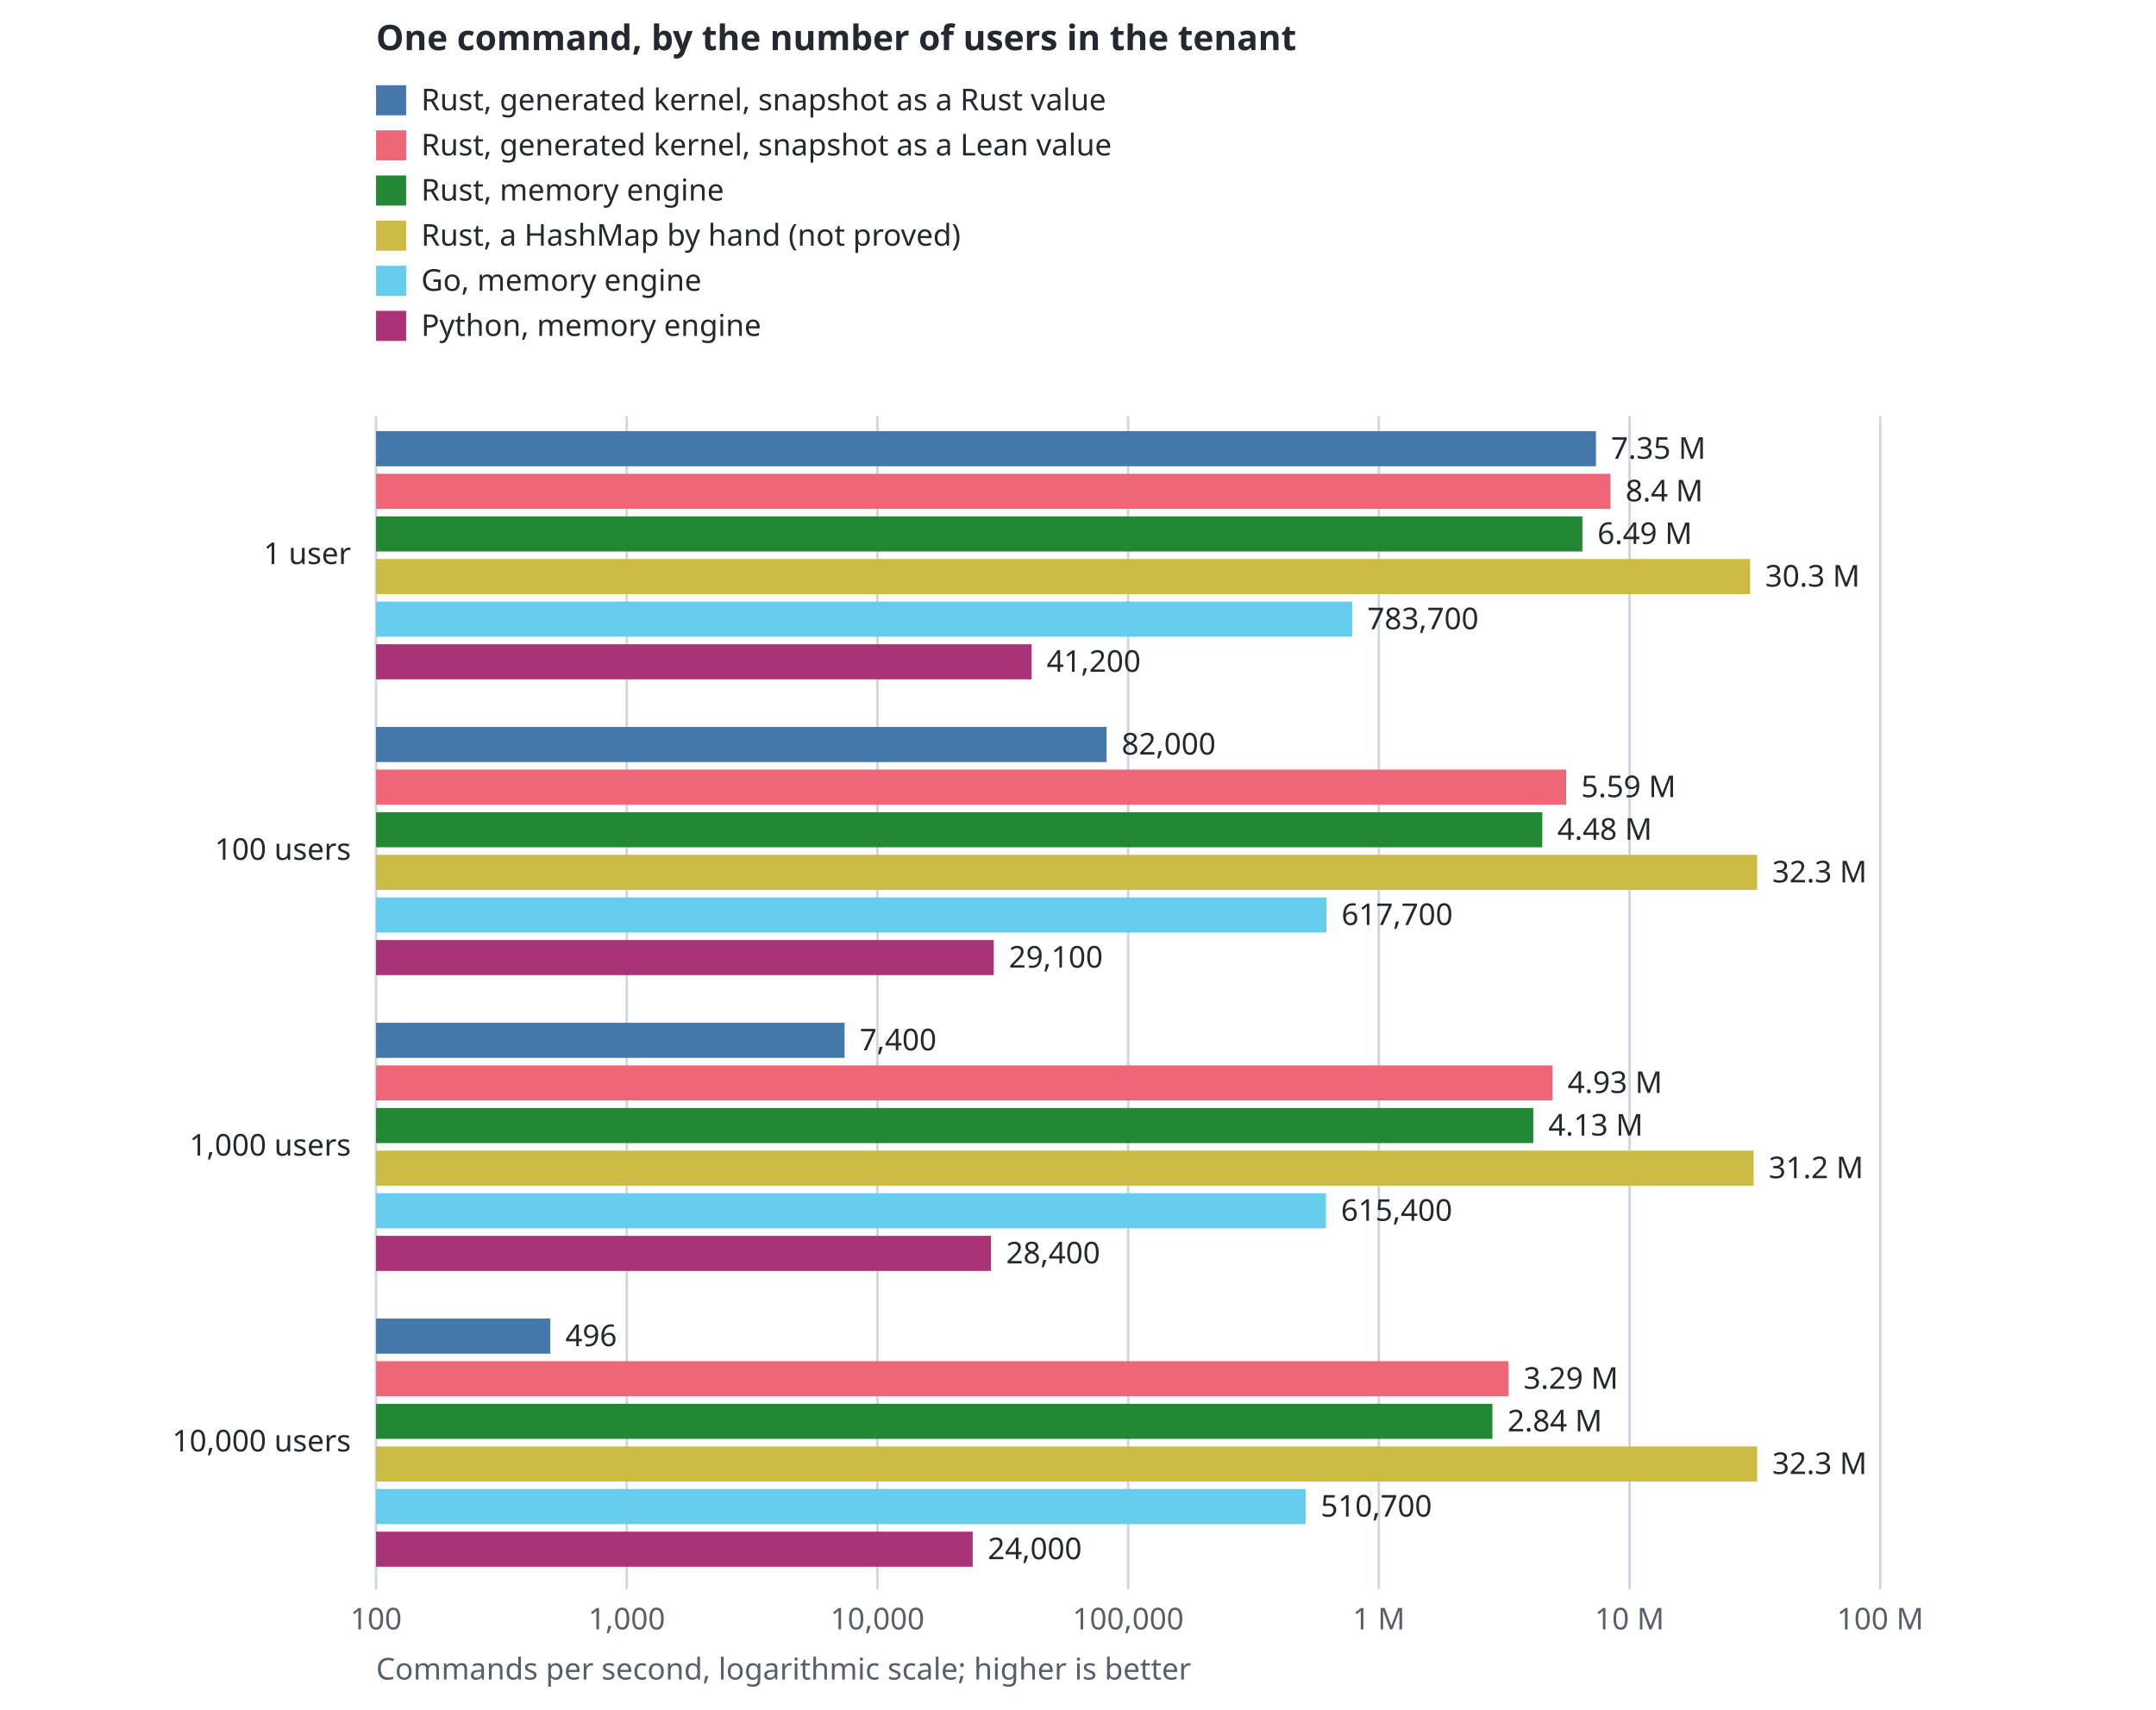
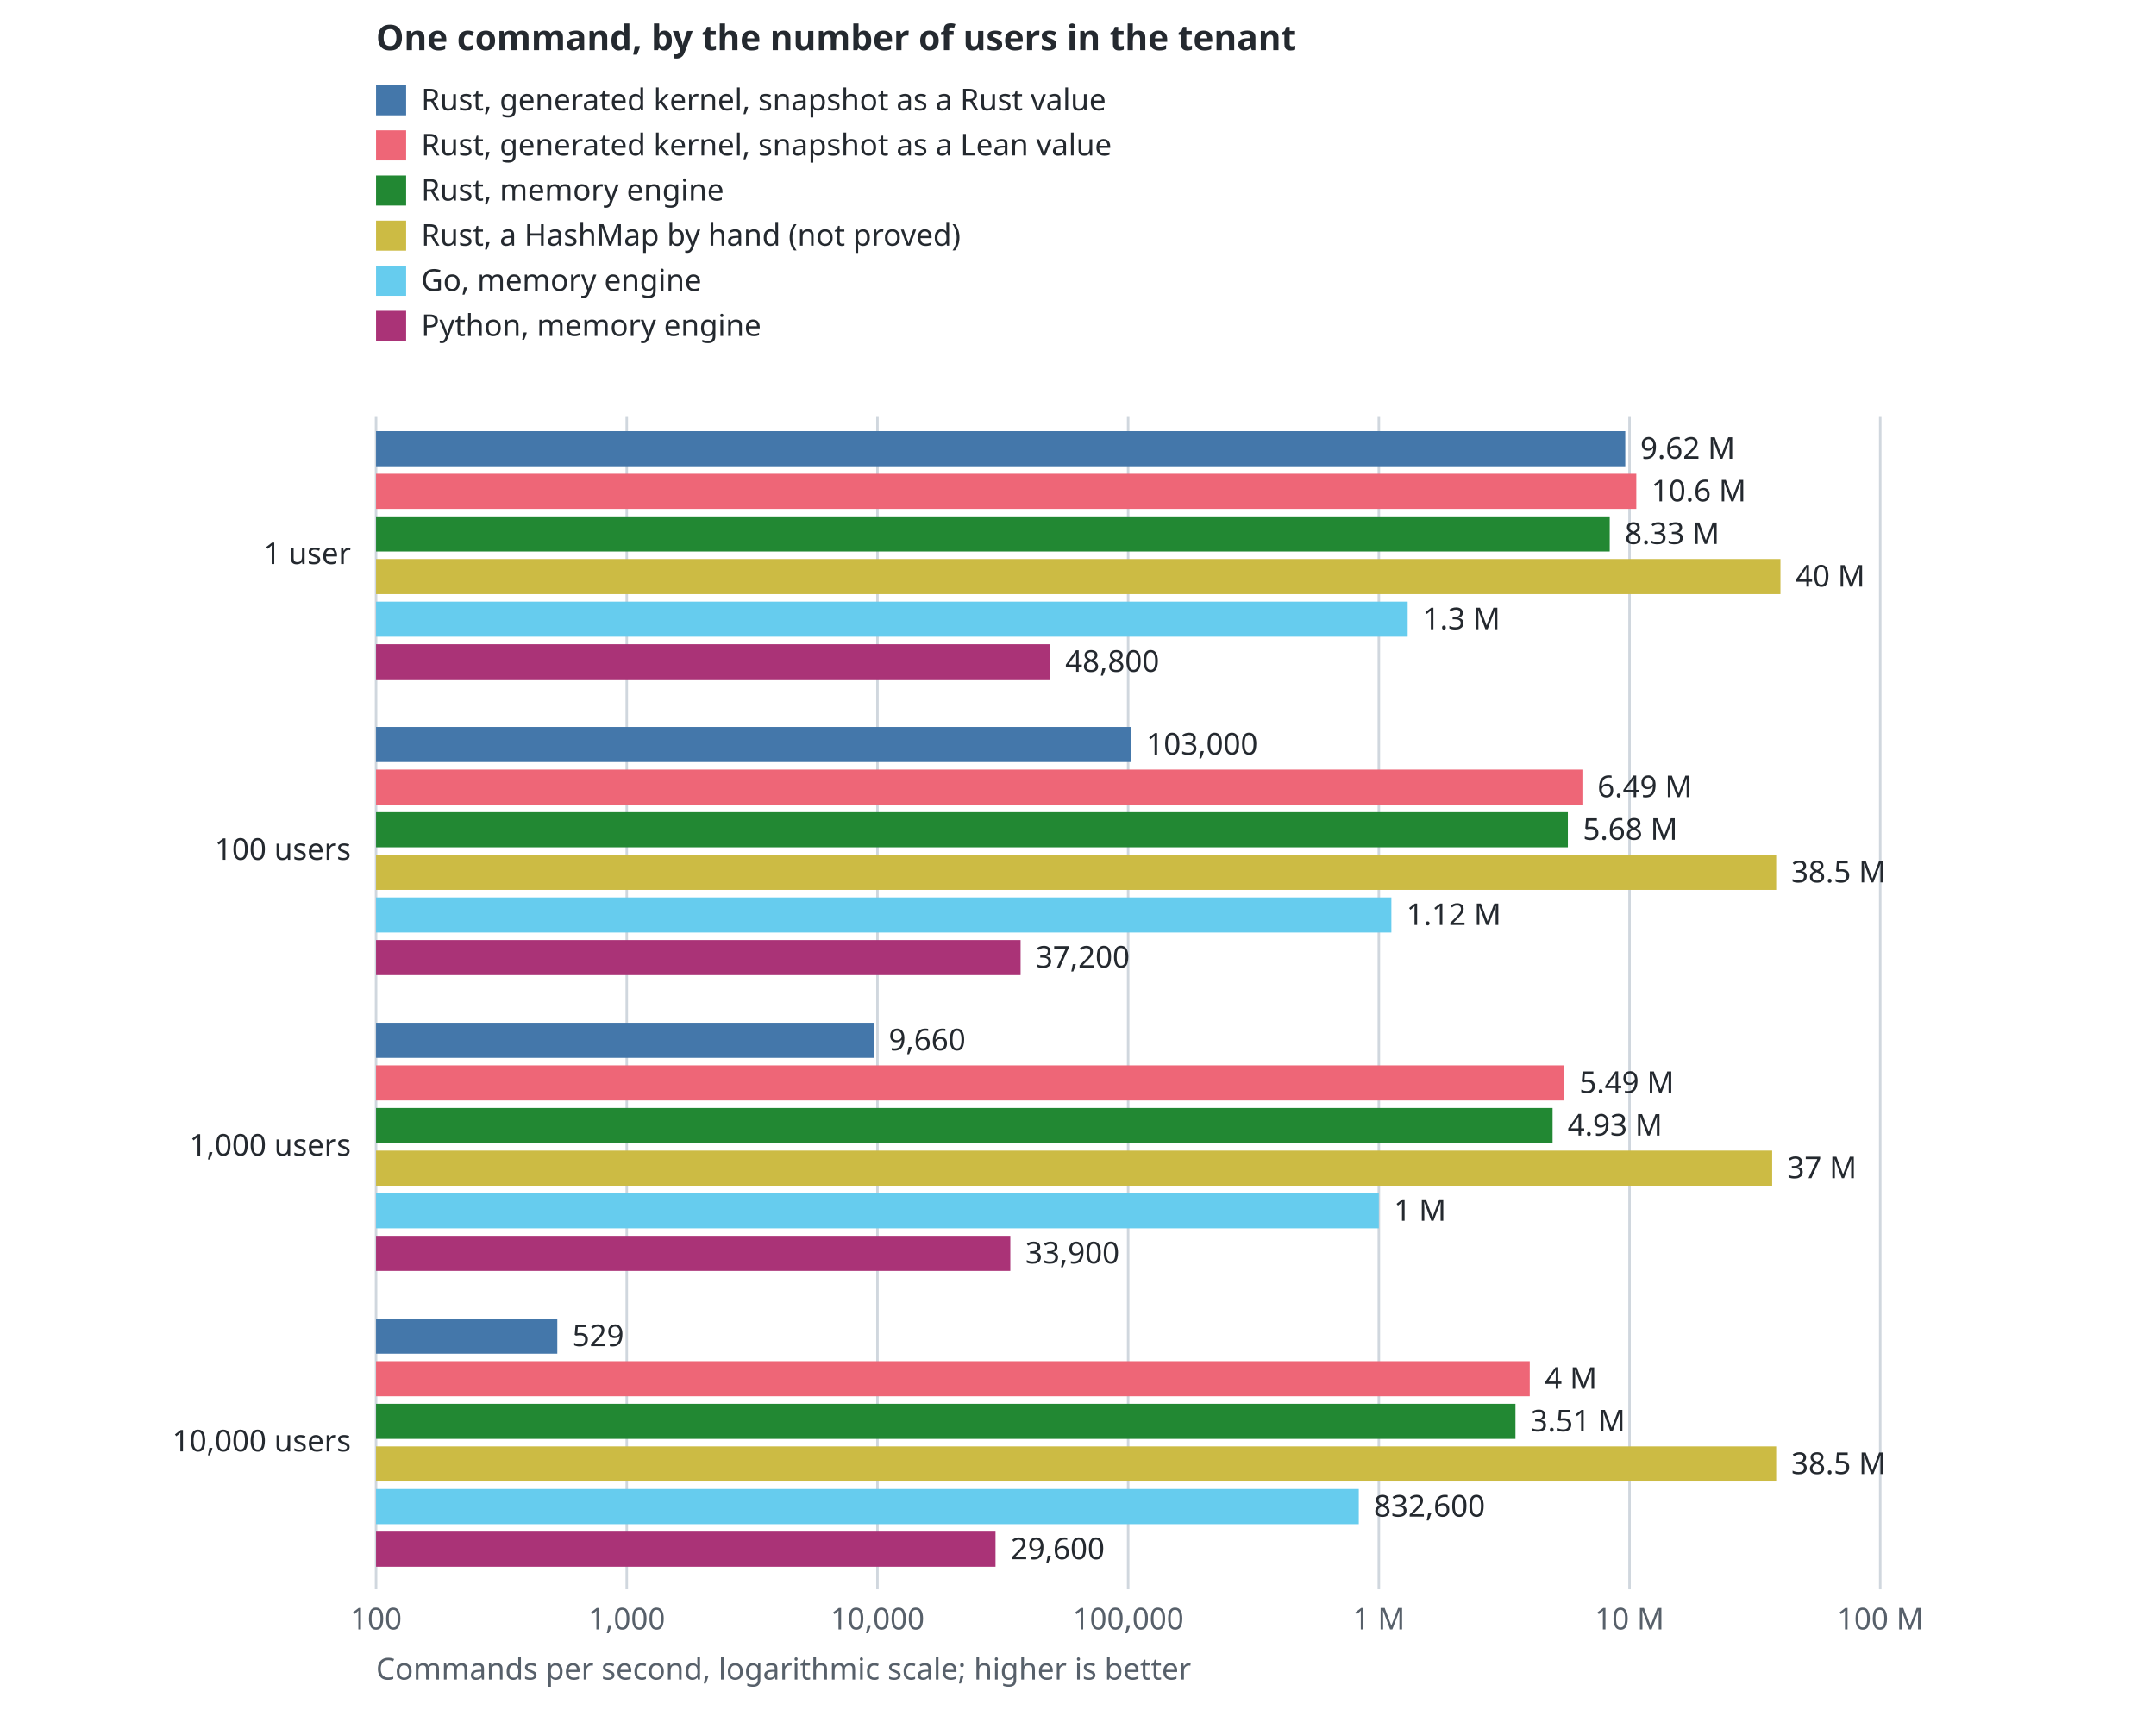
<svg xmlns="http://www.w3.org/2000/svg" viewBox="0 0 860 682" width="860" height="682" role="img">
  <style>text{font-family:system-ui,sans-serif;font-size:12px;fill:#24292f}.title{font-size:14px;font-weight:600}.grid{stroke:#d0d7de}.axis{fill:#57606a}@media(prefers-color-scheme:dark){text{fill:#e6edf3}.grid{stroke:#30363d}.axis{fill:#8b949e}}</style>
  <text class="title" x="150" y="20">One command, by the number of users in the tenant</text>
  <rect x="150" y="34" width="12" height="12" fill="#4477aa" />
  <text x="168" y="44">Rust, generated kernel, snapshot as a Rust value</text>
  <rect x="150" y="52" width="12" height="12" fill="#ee6677" />
  <text x="168" y="62">Rust, generated kernel, snapshot as a Lean value</text>
  <rect x="150" y="70" width="12" height="12" fill="#228833" />
  <text x="168" y="80">Rust, memory engine</text>
  <rect x="150" y="88" width="12" height="12" fill="#ccbb44" />
  <text x="168" y="98">Rust, a HashMap by hand (not proved)</text>
  <rect x="150" y="106" width="12" height="12" fill="#66ccee" />
  <text x="168" y="116">Go, memory engine</text>
  <rect x="150" y="124" width="12" height="12" fill="#aa3377" />
  <text x="168" y="134">Python, memory engine</text>
  <line class="grid" x1="150.0" y1="166" x2="150.0" y2="634" />
  <text class="axis" x="150.0" y="650" text-anchor="middle">100</text>
  <line class="grid" x1="250.0" y1="166" x2="250.0" y2="634" />
  <text class="axis" x="250.0" y="650" text-anchor="middle">1,000</text>
  <line class="grid" x1="350.0" y1="166" x2="350.0" y2="634" />
  <text class="axis" x="350.0" y="650" text-anchor="middle">10,000</text>
  <line class="grid" x1="450.0" y1="166" x2="450.0" y2="634" />
  <text class="axis" x="450.0" y="650" text-anchor="middle">100,000</text>
  <line class="grid" x1="550.0" y1="166" x2="550.0" y2="634" />
  <text class="axis" x="550.0" y="650" text-anchor="middle">1 M</text>
  <line class="grid" x1="650.0" y1="166" x2="650.0" y2="634" />
  <text class="axis" x="650.0" y="650" text-anchor="middle">10 M</text>
  <line class="grid" x1="750.0" y1="166" x2="750.0" y2="634" />
  <text class="axis" x="750.0" y="650" text-anchor="middle">100 M</text>
  <text class="axis" x="150" y="670">Commands per second, logarithmic scale; higher is better</text>
-   <rect x="150" y="172" width="486.6" height="14" fill="#4477aa" />
-   <text x="642.6" y="183">7.35 M</text>
-   <rect x="150" y="189" width="492.4" height="14" fill="#ee6677" />
-   <text x="648.4" y="200">8.4 M</text>
-   <rect x="150" y="206" width="481.2" height="14" fill="#228833" />
-   <text x="637.2" y="217">6.49 M</text>
-   <rect x="150" y="223" width="548.1" height="14" fill="#ccbb44" />
-   <text x="704.1" y="234">30.3 M</text>
-   <rect x="150" y="240" width="389.4" height="14" fill="#66ccee" />
-   <text x="545.4" y="251">783,700</text>
-   <rect x="150" y="257" width="261.5" height="14" fill="#aa3377" />
-   <text x="417.5" y="268">41,200</text>
+   <rect x="150" y="172" width="498.3" height="14" fill="#4477aa" />
+   <text x="654.3" y="183">9.62 M</text>
+   <rect x="150" y="189" width="502.7" height="14" fill="#ee6677" />
+   <text x="658.7" y="200">10.6 M</text>
+   <rect x="150" y="206" width="492.1" height="14" fill="#228833" />
+   <text x="648.1" y="217">8.33 M</text>
+   <rect x="150" y="223" width="560.2" height="14" fill="#ccbb44" />
+   <text x="716.2" y="234">40 M</text>
+   <rect x="150" y="240" width="411.5" height="14" fill="#66ccee" />
+   <text x="567.5" y="251">1.3 M</text>
+   <rect x="150" y="257" width="268.9" height="14" fill="#aa3377" />
+   <text x="424.9" y="268">48,800</text>
  <text x="140" y="225" text-anchor="end">1 user</text>
-   <rect x="150" y="290" width="291.4" height="14" fill="#4477aa" />
-   <text x="447.4" y="301">82,000</text>
-   <rect x="150" y="307" width="474.7" height="14" fill="#ee6677" />
-   <text x="630.7" y="318">5.59 M</text>
-   <rect x="150" y="324" width="465.2" height="14" fill="#228833" />
-   <text x="621.2" y="335">4.48 M</text>
-   <rect x="150" y="341" width="550.9" height="14" fill="#ccbb44" />
-   <text x="706.9" y="352">32.3 M</text>
-   <rect x="150" y="358" width="379.1" height="14" fill="#66ccee" />
-   <text x="535.1" y="369">617,700</text>
-   <rect x="150" y="375" width="246.4" height="14" fill="#aa3377" />
-   <text x="402.4" y="386">29,100</text>
+   <rect x="150" y="290" width="301.3" height="14" fill="#4477aa" />
+   <text x="457.3" y="301">103,000</text>
+   <rect x="150" y="307" width="481.2" height="14" fill="#ee6677" />
+   <text x="637.2" y="318">6.49 M</text>
+   <rect x="150" y="324" width="475.4" height="14" fill="#228833" />
+   <text x="631.4" y="335">5.68 M</text>
+   <rect x="150" y="341" width="558.5" height="14" fill="#ccbb44" />
+   <text x="714.5" y="352">38.5 M</text>
+   <rect x="150" y="358" width="405.0" height="14" fill="#66ccee" />
+   <text x="561.0" y="369">1.12 M</text>
+   <rect x="150" y="375" width="257.1" height="14" fill="#aa3377" />
+   <text x="413.1" y="386">37,200</text>
  <text x="140" y="343" text-anchor="end">100 users</text>
-   <rect x="150" y="408" width="186.9" height="14" fill="#4477aa" />
-   <text x="342.9" y="419">7,400</text>
-   <rect x="150" y="425" width="469.3" height="14" fill="#ee6677" />
-   <text x="625.3" y="436">4.93 M</text>
-   <rect x="150" y="442" width="461.6" height="14" fill="#228833" />
-   <text x="617.6" y="453">4.13 M</text>
-   <rect x="150" y="459" width="549.5" height="14" fill="#ccbb44" />
-   <text x="705.5" y="470">31.2 M</text>
-   <rect x="150" y="476" width="378.9" height="14" fill="#66ccee" />
-   <text x="534.9" y="487">615,400</text>
-   <rect x="150" y="493" width="245.3" height="14" fill="#aa3377" />
-   <text x="401.3" y="504">28,400</text>
+   <rect x="150" y="408" width="198.5" height="14" fill="#4477aa" />
+   <text x="354.5" y="419">9,660</text>
+   <rect x="150" y="425" width="474.0" height="14" fill="#ee6677" />
+   <text x="630.0" y="436">5.49 M</text>
+   <rect x="150" y="442" width="469.3" height="14" fill="#228833" />
+   <text x="625.3" y="453">4.93 M</text>
+   <rect x="150" y="459" width="556.9" height="14" fill="#ccbb44" />
+   <text x="712.9" y="470">37 M</text>
+   <rect x="150" y="476" width="400.0" height="14" fill="#66ccee" />
+   <text x="556.0" y="487">1 M</text>
+   <rect x="150" y="493" width="253.0" height="14" fill="#aa3377" />
+   <text x="409.0" y="504">33,900</text>
  <text x="140" y="461" text-anchor="end">1,000 users</text>
-   <rect x="150" y="526" width="69.5" height="14" fill="#4477aa" />
-   <text x="225.5" y="537">496</text>
-   <rect x="150" y="543" width="451.7" height="14" fill="#ee6677" />
-   <text x="607.7" y="554">3.29 M</text>
-   <rect x="150" y="560" width="445.3" height="14" fill="#228833" />
-   <text x="601.3" y="571">2.84 M</text>
-   <rect x="150" y="577" width="550.9" height="14" fill="#ccbb44" />
-   <text x="706.9" y="588">32.3 M</text>
-   <rect x="150" y="594" width="370.8" height="14" fill="#66ccee" />
-   <text x="526.8" y="605">510,700</text>
-   <rect x="150" y="611" width="238.0" height="14" fill="#aa3377" />
-   <text x="394.0" y="622">24,000</text>
+   <rect x="150" y="526" width="72.3" height="14" fill="#4477aa" />
+   <text x="228.3" y="537">529</text>
+   <rect x="150" y="543" width="460.2" height="14" fill="#ee6677" />
+   <text x="616.2" y="554">4 M</text>
+   <rect x="150" y="560" width="454.5" height="14" fill="#228833" />
+   <text x="610.5" y="571">3.51 M</text>
+   <rect x="150" y="577" width="558.5" height="14" fill="#ccbb44" />
+   <text x="714.5" y="588">38.5 M</text>
+   <rect x="150" y="594" width="392.0" height="14" fill="#66ccee" />
+   <text x="548.0" y="605">832,600</text>
+   <rect x="150" y="611" width="247.1" height="14" fill="#aa3377" />
+   <text x="403.1" y="622">29,600</text>
  <text x="140" y="579" text-anchor="end">10,000 users</text>
</svg>
